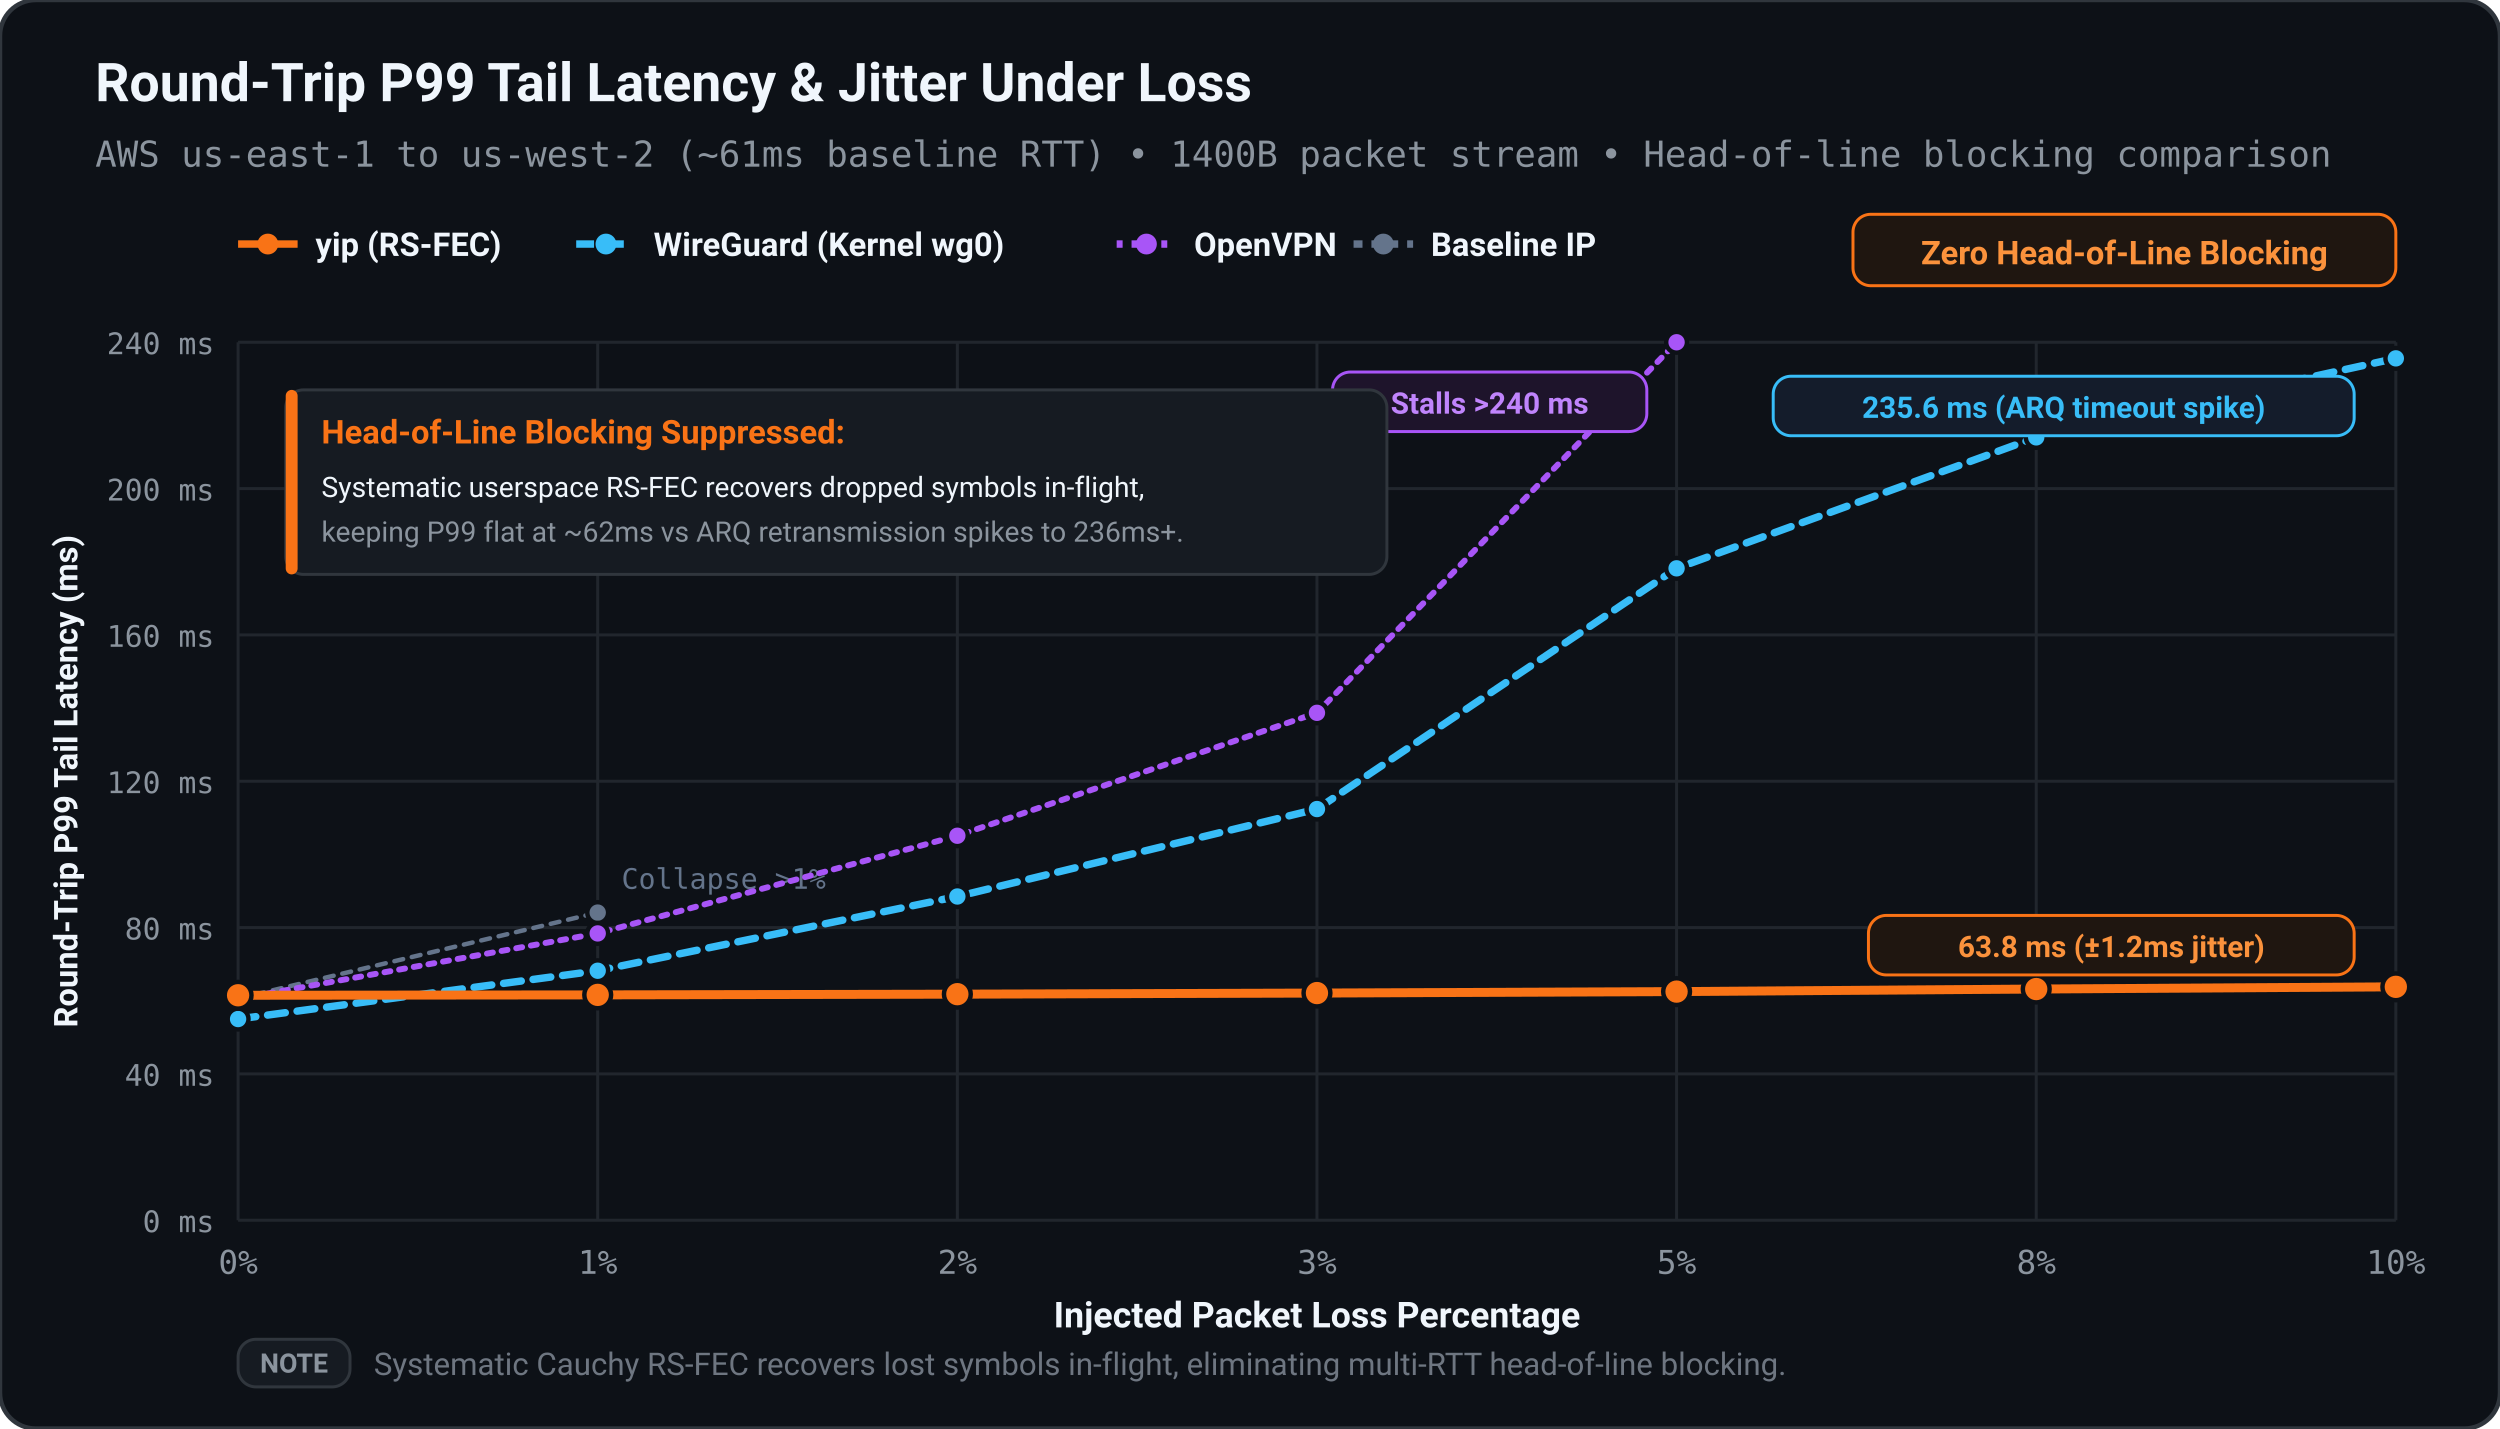
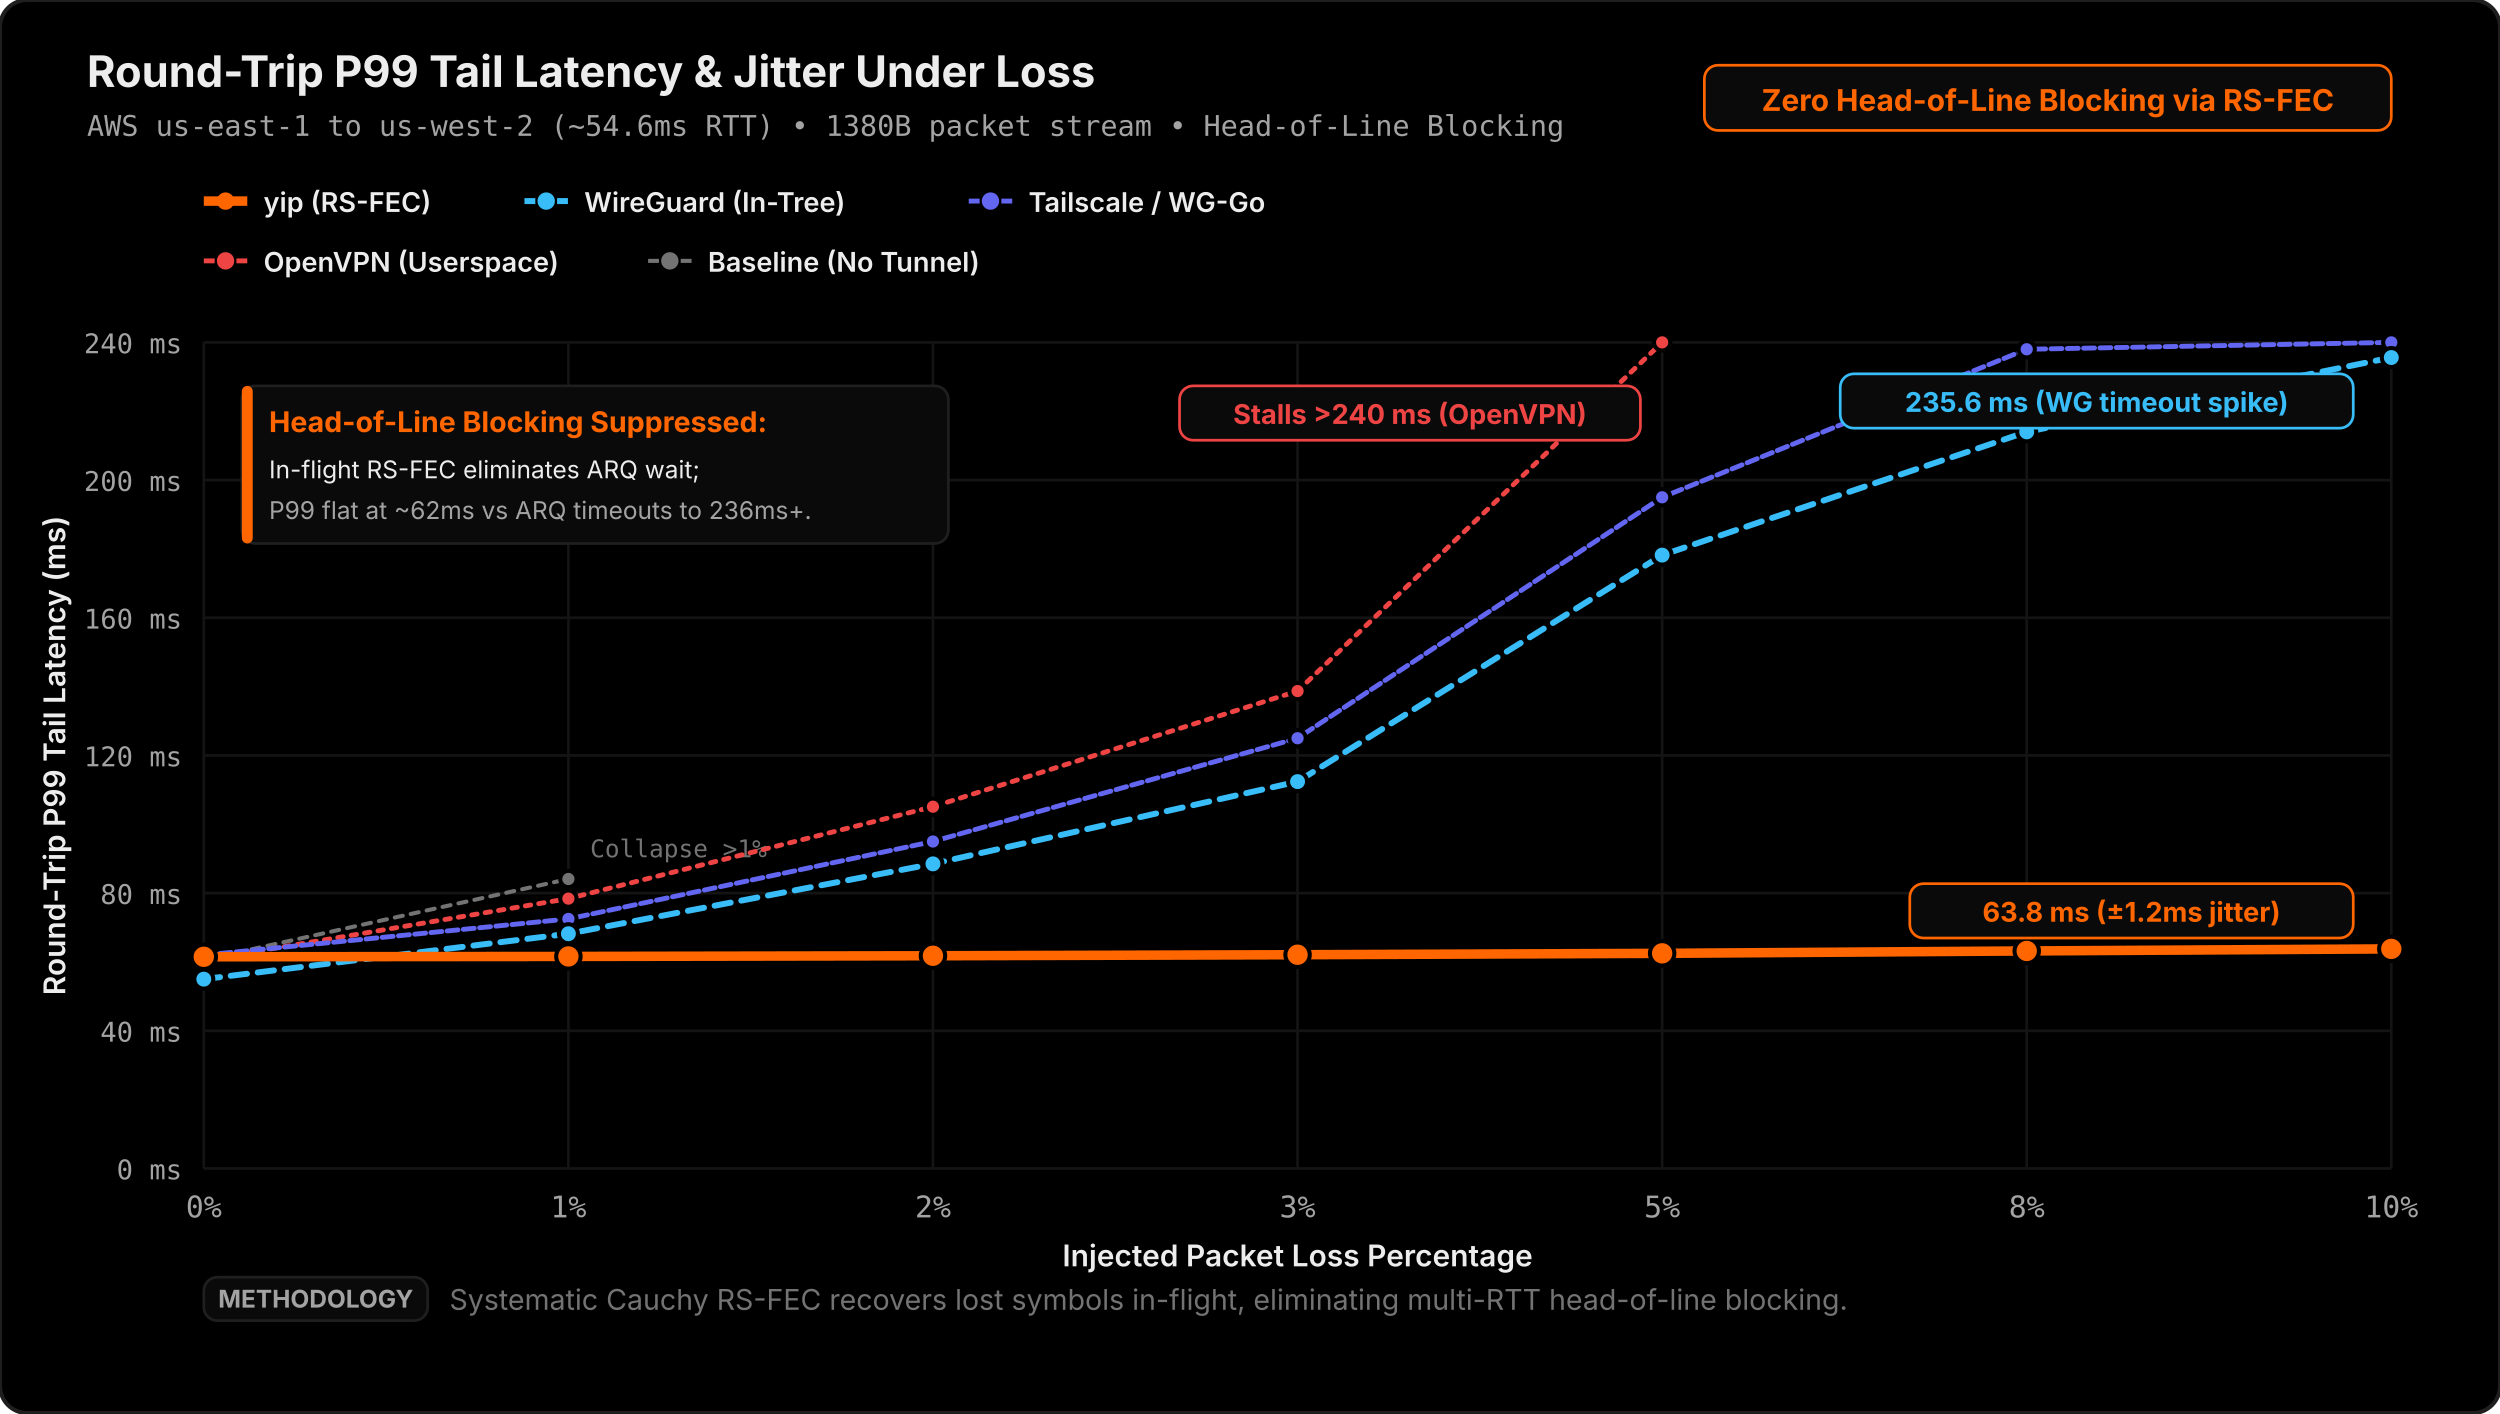
- <svg xmlns="http://www.w3.org/2000/svg" viewBox="0 0 840 480" width="100%" height="100%">
+ <svg xmlns="http://www.w3.org/2000/svg" viewBox="0 0 920 520" width="100%" height="100%">
  <defs>
    <style>
      text { text-rendering: geometricPrecision; }
    </style>
  </defs>
-   <rect width="100%" height="100%" rx="12" fill="#0d1117" stroke="#30363d" stroke-width="1.5" />
-   <text x="32.00" y="34.00" fill="#f0f6fc" font-size="18" font-family="ui-sans-serif, -apple-system, BlinkMacSystemFont, 'Segoe UI', Roboto, sans-serif" font-weight="bold" text-anchor="start">Round-Trip P99 Tail Latency &amp; Jitter Under Loss</text>
-   <text x="32.00" y="56.00" fill="#8b949e" font-size="12" font-family="ui-monospace, SFMono-Regular, Menlo, monospace" font-weight="normal" text-anchor="start">AWS us-east-1 to us-west-2 (~61ms baseline RTT) • 1400B packet stream • Head-of-line blocking comparison</text>
-   <line x1="80.00" y1="82.00" x2="100.00" y2="82.00" stroke="#f97316" stroke-width="2.50" />
-   <circle cx="90.00" cy="82.00" r="3.50" fill="#f97316" />
-   <text x="106.00" y="86.00" fill="#f0f6fc" font-size="11" font-family="ui-sans-serif, -apple-system, BlinkMacSystemFont, 'Segoe UI', Roboto, sans-serif" font-weight="600" text-anchor="start">yip (RS-FEC)</text>
-   <line x1="193.60" y1="82.00" x2="213.60" y2="82.00" stroke="#38bdf8" stroke-width="2.50" stroke-dasharray="6,4" />
-   <circle cx="203.60" cy="82.00" r="3.50" fill="#38bdf8" />
-   <text x="219.60" y="86.00" fill="#f0f6fc" font-size="11" font-family="ui-sans-serif, -apple-system, BlinkMacSystemFont, 'Segoe UI', Roboto, sans-serif" font-weight="600" text-anchor="start">WireGuard (Kernel wg0)</text>
-   <line x1="375.20" y1="82.00" x2="395.20" y2="82.00" stroke="#a855f7" stroke-width="2.50" stroke-dasharray="2,3" />
-   <circle cx="385.20" cy="82.00" r="3.50" fill="#a855f7" />
-   <text x="401.20" y="86.00" fill="#f0f6fc" font-size="11" font-family="ui-sans-serif, -apple-system, BlinkMacSystemFont, 'Segoe UI', Roboto, sans-serif" font-weight="600" text-anchor="start">OpenVPN</text>
-   <line x1="454.80" y1="82.00" x2="474.80" y2="82.00" stroke="#64748b" stroke-width="2.50" stroke-dasharray="3,3" />
-   <circle cx="464.80" cy="82.00" r="3.50" fill="#64748b" />
-   <text x="480.80" y="86.00" fill="#f0f6fc" font-size="11" font-family="ui-sans-serif, -apple-system, BlinkMacSystemFont, 'Segoe UI', Roboto, sans-serif" font-weight="600" text-anchor="start">Baseline IP</text>
-   <rect x="622.60" y="72.00" width="182.40" height="24.00" fill="#1f1610" rx="6.00" stroke="#f97316" stroke-width="1.00" />
-   <text x="713.80" y="88.80" fill="#fb923c" font-size="11" font-family="ui-sans-serif, -apple-system, BlinkMacSystemFont, 'Segoe UI', Roboto, sans-serif" font-weight="bold" text-anchor="middle">Zero Head-of-Line Blocking</text>
-   <line x1="80.00" y1="410.00" x2="805.00" y2="410.00" stroke="#21262d" stroke-width="1.00" />
-   <text x="72.00" y="414.00" fill="#8b949e" font-size="10" font-family="ui-monospace, SFMono-Regular, Menlo, monospace" font-weight="normal" text-anchor="end">0 ms</text>
-   <line x1="80.00" y1="360.83" x2="805.00" y2="360.83" stroke="#21262d" stroke-width="1.00" />
-   <text x="72.00" y="364.83" fill="#8b949e" font-size="10" font-family="ui-monospace, SFMono-Regular, Menlo, monospace" font-weight="normal" text-anchor="end">40 ms</text>
-   <line x1="80.00" y1="311.67" x2="805.00" y2="311.67" stroke="#21262d" stroke-width="1.00" />
-   <text x="72.00" y="315.67" fill="#8b949e" font-size="10" font-family="ui-monospace, SFMono-Regular, Menlo, monospace" font-weight="normal" text-anchor="end">80 ms</text>
-   <line x1="80.00" y1="262.50" x2="805.00" y2="262.50" stroke="#21262d" stroke-width="1.00" />
-   <text x="72.00" y="266.50" fill="#8b949e" font-size="10" font-family="ui-monospace, SFMono-Regular, Menlo, monospace" font-weight="normal" text-anchor="end">120 ms</text>
-   <line x1="80.00" y1="213.33" x2="805.00" y2="213.33" stroke="#21262d" stroke-width="1.00" />
-   <text x="72.00" y="217.33" fill="#8b949e" font-size="10" font-family="ui-monospace, SFMono-Regular, Menlo, monospace" font-weight="normal" text-anchor="end">160 ms</text>
-   <line x1="80.00" y1="164.17" x2="805.00" y2="164.17" stroke="#21262d" stroke-width="1.00" />
-   <text x="72.00" y="168.17" fill="#8b949e" font-size="10" font-family="ui-monospace, SFMono-Regular, Menlo, monospace" font-weight="normal" text-anchor="end">200 ms</text>
-   <line x1="80.00" y1="115.00" x2="805.00" y2="115.00" stroke="#21262d" stroke-width="1.00" />
-   <text x="72.00" y="119.00" fill="#8b949e" font-size="10" font-family="ui-monospace, SFMono-Regular, Menlo, monospace" font-weight="normal" text-anchor="end">240 ms</text>
-   <line x1="80.00" y1="115.00" x2="80.00" y2="410.00" stroke="#21262d" stroke-width="1.00" />
-   <text x="80.00" y="428.00" fill="#8b949e" font-size="11" font-family="ui-monospace, SFMono-Regular, Menlo, monospace" font-weight="normal" text-anchor="middle">0%</text>
-   <line x1="200.83" y1="115.00" x2="200.83" y2="410.00" stroke="#21262d" stroke-width="1.00" />
-   <text x="200.83" y="428.00" fill="#8b949e" font-size="11" font-family="ui-monospace, SFMono-Regular, Menlo, monospace" font-weight="normal" text-anchor="middle">1%</text>
-   <line x1="321.67" y1="115.00" x2="321.67" y2="410.00" stroke="#21262d" stroke-width="1.00" />
-   <text x="321.67" y="428.00" fill="#8b949e" font-size="11" font-family="ui-monospace, SFMono-Regular, Menlo, monospace" font-weight="normal" text-anchor="middle">2%</text>
-   <line x1="442.50" y1="115.00" x2="442.50" y2="410.00" stroke="#21262d" stroke-width="1.00" />
-   <text x="442.50" y="428.00" fill="#8b949e" font-size="11" font-family="ui-monospace, SFMono-Regular, Menlo, monospace" font-weight="normal" text-anchor="middle">3%</text>
-   <line x1="563.33" y1="115.00" x2="563.33" y2="410.00" stroke="#21262d" stroke-width="1.00" />
-   <text x="563.33" y="428.00" fill="#8b949e" font-size="11" font-family="ui-monospace, SFMono-Regular, Menlo, monospace" font-weight="normal" text-anchor="middle">5%</text>
-   <line x1="684.17" y1="115.00" x2="684.17" y2="410.00" stroke="#21262d" stroke-width="1.00" />
-   <text x="684.17" y="428.00" fill="#8b949e" font-size="11" font-family="ui-monospace, SFMono-Regular, Menlo, monospace" font-weight="normal" text-anchor="middle">8%</text>
-   <line x1="805.00" y1="115.00" x2="805.00" y2="410.00" stroke="#21262d" stroke-width="1.00" />
-   <text x="805.00" y="428.00" fill="#8b949e" font-size="11" font-family="ui-monospace, SFMono-Regular, Menlo, monospace" font-weight="normal" text-anchor="middle">10%</text>
-   <text x="442.50" y="446.00" fill="#f0f6fc" font-size="12" font-family="ui-sans-serif, -apple-system, BlinkMacSystemFont, 'Segoe UI', Roboto, sans-serif" font-weight="600" text-anchor="middle">Injected Packet Loss Percentage</text>
-   <text x="26.00" y="262.50" fill="#f0f6fc" font-size="11" font-family="ui-sans-serif, -apple-system, BlinkMacSystemFont, 'Segoe UI', Roboto, sans-serif" font-weight="600" text-anchor="middle" transform="rotate(-90 26.00 262.50)">Round-Trip P99 Tail Latency (ms)</text>
-   <polygon points="80.00,332.93 200.83,332.81 321.67,332.56 442.50,332.19 563.33,331.70 684.17,330.84 805.00,330.10 805.00,333.05 684.17,333.79 563.33,334.65 442.50,335.14 321.67,335.51 200.83,335.76 80.00,335.88" fill="#f97316" stroke="none" opacity="0.15" />
-   <polyline points="80.00,335.51 200.83,306.63" fill="none" stroke="#64748b" stroke-width="1.50" stroke-linecap="round" stroke-linejoin="round" stroke-dasharray="3,3" />
-   <circle cx="80.00" cy="335.51" r="3.50" fill="#64748b" stroke="#0d1117" stroke-width="1.50" />
-   <circle cx="200.83" cy="306.63" r="3.50" fill="#64748b" stroke="#0d1117" stroke-width="1.50" />
-   <text x="208.83" y="298.63" fill="#64748b" font-size="9.5" font-family="ui-monospace, SFMono-Regular, Menlo, monospace" font-weight="normal" text-anchor="start">Collapse &gt;1%</text>
-   <polyline points="80.00,335.64 200.83,313.63 321.67,280.81 442.50,239.51 563.33,115.00" fill="none" stroke="#a855f7" stroke-width="2.00" stroke-linecap="round" stroke-linejoin="round" stroke-dasharray="2,3" />
-   <circle cx="80.00" cy="335.64" r="3.50" fill="#a855f7" stroke="#0d1117" stroke-width="1.50" />
-   <circle cx="200.83" cy="313.63" r="3.50" fill="#a855f7" stroke="#0d1117" stroke-width="1.50" />
-   <circle cx="321.67" cy="280.81" r="3.50" fill="#a855f7" stroke="#0d1117" stroke-width="1.50" />
-   <circle cx="442.50" cy="239.51" r="3.50" fill="#a855f7" stroke="#0d1117" stroke-width="1.50" />
-   <circle cx="563.33" cy="115.00" r="3.50" fill="#a855f7" stroke="#0d1117" stroke-width="1.50" />
-   <rect x="447.73" y="125.00" width="105.60" height="20.00" fill="#1e142b" rx="6.00" stroke="#a855f7" stroke-width="1.00" />
-   <text x="500.53" y="139.00" fill="#c084fc" font-size="10" font-family="ui-sans-serif, -apple-system, BlinkMacSystemFont, 'Segoe UI', Roboto, sans-serif" font-weight="bold" text-anchor="middle">Stalls &gt;240 ms</text>
-   <polyline points="80.00,342.40 200.83,326.17 321.67,301.22 442.50,271.84 563.33,190.96 684.17,146.96 805.00,120.41" fill="none" stroke="#38bdf8" stroke-width="2.50" stroke-linecap="round" stroke-linejoin="round" stroke-dasharray="6,4" />
-   <circle cx="80.00" cy="342.40" r="3.50" fill="#38bdf8" stroke="#0d1117" stroke-width="1.50" />
-   <circle cx="200.83" cy="326.17" r="3.50" fill="#38bdf8" stroke="#0d1117" stroke-width="1.50" />
-   <circle cx="321.67" cy="301.22" r="3.50" fill="#38bdf8" stroke="#0d1117" stroke-width="1.50" />
-   <circle cx="442.50" cy="271.84" r="3.50" fill="#38bdf8" stroke="#0d1117" stroke-width="1.50" />
-   <circle cx="563.33" cy="190.96" r="3.50" fill="#38bdf8" stroke="#0d1117" stroke-width="1.50" />
-   <circle cx="684.17" cy="146.96" r="3.50" fill="#38bdf8" stroke="#0d1117" stroke-width="1.50" />
-   <circle cx="805.00" cy="120.41" r="3.50" fill="#38bdf8" stroke="#0d1117" stroke-width="1.50" />
-   <rect x="595.80" y="126.41" width="195.20" height="20.00" fill="#141c2b" rx="6.00" stroke="#38bdf8" stroke-width="1.00" />
-   <text x="693.40" y="140.41" fill="#38bdf8" font-size="10" font-family="ui-sans-serif, -apple-system, BlinkMacSystemFont, 'Segoe UI', Roboto, sans-serif" font-weight="bold" text-anchor="middle">235.6 ms (ARQ timeout spike)</text>
-   <polyline points="80.00,334.41 200.83,334.28 321.67,334.04 442.50,333.67 563.33,333.18 684.17,332.32 805.00,331.58" fill="none" stroke="#f97316" stroke-width="3.00" stroke-linecap="round" stroke-linejoin="round" />
-   <circle cx="80.00" cy="334.41" r="4.50" fill="#f97316" stroke="#0d1117" stroke-width="1.50" />
-   <circle cx="200.83" cy="334.28" r="4.50" fill="#f97316" stroke="#0d1117" stroke-width="1.50" />
-   <circle cx="321.67" cy="334.04" r="4.50" fill="#f97316" stroke="#0d1117" stroke-width="1.50" />
-   <circle cx="442.50" cy="333.67" r="4.50" fill="#f97316" stroke="#0d1117" stroke-width="1.50" />
-   <circle cx="563.33" cy="333.18" r="4.50" fill="#f97316" stroke="#0d1117" stroke-width="1.50" />
-   <circle cx="684.17" cy="332.32" r="4.50" fill="#f97316" stroke="#0d1117" stroke-width="1.50" />
-   <circle cx="805.00" cy="331.58" r="4.50" fill="#f97316" stroke="#0d1117" stroke-width="1.50" />
-   <rect x="627.80" y="307.58" width="163.20" height="20.00" fill="#1f1610" rx="6.00" stroke="#f97316" stroke-width="1.00" />
-   <text x="709.40" y="321.58" fill="#fb923c" font-size="10" font-family="ui-sans-serif, -apple-system, BlinkMacSystemFont, 'Segoe UI', Roboto, sans-serif" font-weight="bold" text-anchor="middle">63.8 ms (±1.2ms jitter)</text>
-   <rect x="96.00" y="131.00" width="370.00" height="62.00" fill="#161b22" rx="6.00" stroke="#30363d" stroke-width="1.00" aria-label="Head-of-Line Blocking Suppressed: Systematic userspace RS-FEC recovers dropped symbols in-flight, keeping P99 flat at ~62ms vs ARQ retransmission spikes to 236ms+" />
-   <rect x="96.00" y="131.00" width="4.00" height="62.00" fill="#f97316" rx="2.00" />
-   <text x="108.00" y="149.00" fill="#f97316" font-size="11" font-family="ui-sans-serif, -apple-system, BlinkMacSystemFont, 'Segoe UI', Roboto, sans-serif" font-weight="bold" text-anchor="start">Head-of-Line Blocking Suppressed:</text>
-   <text x="108.00" y="167.00" fill="#f0f6fc" font-size="9.5" font-family="ui-sans-serif, -apple-system, BlinkMacSystemFont, 'Segoe UI', Roboto, sans-serif" font-weight="normal" text-anchor="start">Systematic userspace RS-FEC recovers dropped symbols in-flight,</text>
-   <text x="108.00" y="182.00" fill="#8b949e" font-size="9.5" font-family="ui-sans-serif, -apple-system, BlinkMacSystemFont, 'Segoe UI', Roboto, sans-serif" font-weight="normal" text-anchor="start">keeping P99 flat at ~62ms vs ARQ retransmission spikes to 236ms+.</text>
-   <rect x="80.00" y="450.00" width="37.60" height="16.00" fill="#161b22" rx="6.00" stroke="#30363d" stroke-width="1.00" />
-   <text x="98.80" y="461.20" fill="#8b949e" font-size="9" font-family="ui-sans-serif, -apple-system, BlinkMacSystemFont, 'Segoe UI', Roboto, sans-serif" font-weight="bold" text-anchor="middle">NOTE</text>
-   <text x="125.60" y="462.00" fill="#6e7681" font-size="10.5" font-family="ui-sans-serif, -apple-system, BlinkMacSystemFont, 'Segoe UI', Roboto, sans-serif" font-weight="normal" text-anchor="start">Systematic Cauchy RS-FEC recovers lost symbols in-flight, eliminating multi-RTT head-of-line blocking.</text>
+   <rect width="100%" height="100%" rx="10" fill="#000000" stroke="#1f1f1f" stroke-width="1.5" />
+   <text x="32.00" y="32.00" fill="#ededed" font-size="16" font-family="'Inter', -apple-system, BlinkMacSystemFont, 'Segoe UI', Roboto, sans-serif" font-weight="bold" text-anchor="start">Round-Trip P99 Tail Latency &amp; Jitter Under Loss</text>
+   <text x="32.00" y="50.00" fill="#a3a3a3" font-size="10.5" font-family="'JetBrains Mono', ui-monospace, SFMono-Regular, Menlo, Monaco, Consolas, monospace" font-weight="normal" text-anchor="start">AWS us-east-1 to us-west-2 (~54.6ms RTT) • 1380B packet stream • Head-of-Line Blocking</text>
+   <rect x="627.20" y="24.00" width="252.80" height="24.00" fill="#0a0a0a" rx="5.00" stroke="#ff6600" stroke-width="1.00" />
+   <text x="753.60" y="40.80" fill="#ff6600" font-size="11" font-family="'Inter', -apple-system, BlinkMacSystemFont, 'Segoe UI', Roboto, sans-serif" font-weight="bold" text-anchor="middle">Zero Head-of-Line Blocking via RS-FEC</text>
+   <line x1="75.00" y1="74.00" x2="91.00" y2="74.00" stroke="#ff6600" stroke-width="3.50" />
+   <circle cx="83.00" cy="74.00" r="3.20" fill="#ff6600" />
+   <text x="97.00" y="78.00" fill="#ededed" font-size="10" font-family="'Inter', -apple-system, BlinkMacSystemFont, 'Segoe UI', Roboto, sans-serif" font-weight="600" text-anchor="start">yip (RS-FEC)</text>
+   <line x1="193.00" y1="74.00" x2="209.00" y2="74.00" stroke="#38bdf8" stroke-width="2.20" stroke-dasharray="4,2" />
+   <circle cx="201.00" cy="74.00" r="3.20" fill="#38bdf8" />
+   <text x="215.00" y="78.00" fill="#ededed" font-size="10" font-family="'Inter', -apple-system, BlinkMacSystemFont, 'Segoe UI', Roboto, sans-serif" font-weight="600" text-anchor="start">WireGuard (In-Tree)</text>
+   <line x1="356.50" y1="74.00" x2="372.50" y2="74.00" stroke="#6366f1" stroke-width="1.80" stroke-dasharray="4,2" />
+   <circle cx="364.50" cy="74.00" r="3.20" fill="#6366f1" />
+   <text x="378.50" y="78.00" fill="#ededed" font-size="10" font-family="'Inter', -apple-system, BlinkMacSystemFont, 'Segoe UI', Roboto, sans-serif" font-weight="600" text-anchor="start">Tailscale / WG-Go</text>
+   <line x1="75.00" y1="96.00" x2="91.00" y2="96.00" stroke="#ef4444" stroke-width="1.80" stroke-dasharray="4,2" />
+   <circle cx="83.00" cy="96.00" r="3.20" fill="#ef4444" />
+   <text x="97.00" y="100.00" fill="#ededed" font-size="10" font-family="'Inter', -apple-system, BlinkMacSystemFont, 'Segoe UI', Roboto, sans-serif" font-weight="600" text-anchor="start">OpenVPN (Userspace)</text>
+   <line x1="238.50" y1="96.00" x2="254.50" y2="96.00" stroke="#737373" stroke-width="1.50" stroke-dasharray="4,2" />
+   <circle cx="246.50" cy="96.00" r="3.20" fill="#737373" />
+   <text x="260.50" y="100.00" fill="#ededed" font-size="10" font-family="'Inter', -apple-system, BlinkMacSystemFont, 'Segoe UI', Roboto, sans-serif" font-weight="600" text-anchor="start">Baseline (No Tunnel)</text>
+   <line x1="75.00" y1="430.00" x2="880.00" y2="430.00" stroke="#141414" stroke-width="1.00" />
+   <text x="67.00" y="434.00" fill="#a3a3a3" font-size="10" font-family="'JetBrains Mono', ui-monospace, SFMono-Regular, Menlo, Monaco, Consolas, monospace" font-weight="normal" text-anchor="end">0 ms</text>
+   <line x1="75.00" y1="379.33" x2="880.00" y2="379.33" stroke="#141414" stroke-width="1.00" />
+   <text x="67.00" y="383.33" fill="#a3a3a3" font-size="10" font-family="'JetBrains Mono', ui-monospace, SFMono-Regular, Menlo, Monaco, Consolas, monospace" font-weight="normal" text-anchor="end">40 ms</text>
+   <line x1="75.00" y1="328.67" x2="880.00" y2="328.67" stroke="#141414" stroke-width="1.00" />
+   <text x="67.00" y="332.67" fill="#a3a3a3" font-size="10" font-family="'JetBrains Mono', ui-monospace, SFMono-Regular, Menlo, Monaco, Consolas, monospace" font-weight="normal" text-anchor="end">80 ms</text>
+   <line x1="75.00" y1="278.00" x2="880.00" y2="278.00" stroke="#141414" stroke-width="1.00" />
+   <text x="67.00" y="282.00" fill="#a3a3a3" font-size="10" font-family="'JetBrains Mono', ui-monospace, SFMono-Regular, Menlo, Monaco, Consolas, monospace" font-weight="normal" text-anchor="end">120 ms</text>
+   <line x1="75.00" y1="227.33" x2="880.00" y2="227.33" stroke="#141414" stroke-width="1.00" />
+   <text x="67.00" y="231.33" fill="#a3a3a3" font-size="10" font-family="'JetBrains Mono', ui-monospace, SFMono-Regular, Menlo, Monaco, Consolas, monospace" font-weight="normal" text-anchor="end">160 ms</text>
+   <line x1="75.00" y1="176.67" x2="880.00" y2="176.67" stroke="#141414" stroke-width="1.00" />
+   <text x="67.00" y="180.67" fill="#a3a3a3" font-size="10" font-family="'JetBrains Mono', ui-monospace, SFMono-Regular, Menlo, Monaco, Consolas, monospace" font-weight="normal" text-anchor="end">200 ms</text>
+   <line x1="75.00" y1="126.00" x2="880.00" y2="126.00" stroke="#141414" stroke-width="1.00" />
+   <text x="67.00" y="130.00" fill="#a3a3a3" font-size="10" font-family="'JetBrains Mono', ui-monospace, SFMono-Regular, Menlo, Monaco, Consolas, monospace" font-weight="normal" text-anchor="end">240 ms</text>
+   <line x1="75.00" y1="126.00" x2="75.00" y2="430.00" stroke="#141414" stroke-width="1.00" />
+   <text x="75.00" y="448.00" fill="#a3a3a3" font-size="11" font-family="'JetBrains Mono', ui-monospace, SFMono-Regular, Menlo, Monaco, Consolas, monospace" font-weight="normal" text-anchor="middle">0%</text>
+   <line x1="209.17" y1="126.00" x2="209.17" y2="430.00" stroke="#141414" stroke-width="1.00" />
+   <text x="209.17" y="448.00" fill="#a3a3a3" font-size="11" font-family="'JetBrains Mono', ui-monospace, SFMono-Regular, Menlo, Monaco, Consolas, monospace" font-weight="normal" text-anchor="middle">1%</text>
+   <line x1="343.33" y1="126.00" x2="343.33" y2="430.00" stroke="#141414" stroke-width="1.00" />
+   <text x="343.33" y="448.00" fill="#a3a3a3" font-size="11" font-family="'JetBrains Mono', ui-monospace, SFMono-Regular, Menlo, Monaco, Consolas, monospace" font-weight="normal" text-anchor="middle">2%</text>
+   <line x1="477.50" y1="126.00" x2="477.50" y2="430.00" stroke="#141414" stroke-width="1.00" />
+   <text x="477.50" y="448.00" fill="#a3a3a3" font-size="11" font-family="'JetBrains Mono', ui-monospace, SFMono-Regular, Menlo, Monaco, Consolas, monospace" font-weight="normal" text-anchor="middle">3%</text>
+   <line x1="611.67" y1="126.00" x2="611.67" y2="430.00" stroke="#141414" stroke-width="1.00" />
+   <text x="611.67" y="448.00" fill="#a3a3a3" font-size="11" font-family="'JetBrains Mono', ui-monospace, SFMono-Regular, Menlo, Monaco, Consolas, monospace" font-weight="normal" text-anchor="middle">5%</text>
+   <line x1="745.83" y1="126.00" x2="745.83" y2="430.00" stroke="#141414" stroke-width="1.00" />
+   <text x="745.83" y="448.00" fill="#a3a3a3" font-size="11" font-family="'JetBrains Mono', ui-monospace, SFMono-Regular, Menlo, Monaco, Consolas, monospace" font-weight="normal" text-anchor="middle">8%</text>
+   <line x1="880.00" y1="126.00" x2="880.00" y2="430.00" stroke="#141414" stroke-width="1.00" />
+   <text x="880.00" y="448.00" fill="#a3a3a3" font-size="11" font-family="'JetBrains Mono', ui-monospace, SFMono-Regular, Menlo, Monaco, Consolas, monospace" font-weight="normal" text-anchor="middle">10%</text>
+   <text x="477.50" y="466.00" fill="#ededed" font-size="11" font-family="'Inter', -apple-system, BlinkMacSystemFont, 'Segoe UI', Roboto, sans-serif" font-weight="600" text-anchor="middle">Injected Packet Loss Percentage</text>
+   <text x="24.00" y="278.00" fill="#ededed" font-size="11" font-family="'Inter', -apple-system, BlinkMacSystemFont, 'Segoe UI', Roboto, sans-serif" font-weight="600" text-anchor="middle" transform="rotate(-90 24.00 278.00)">Round-Trip P99 Tail Latency (ms)</text>
+   <polygon points="75.00,350.58 209.17,350.45 343.33,350.20 477.50,349.82 611.67,349.31 745.83,348.43 880.00,347.67 880.00,350.71 745.83,351.47 611.67,352.35 477.50,352.86 343.33,353.24 209.17,353.49 75.00,353.62" fill="#ff6600" stroke="none" opacity="0.15" />
+   <polyline points="75.00,353.24 209.17,323.47" fill="none" stroke="#737373" stroke-width="1.50" stroke-linecap="round" stroke-linejoin="round" stroke-dasharray="3,3" />
+   <circle cx="75.00" cy="353.24" r="3.00" fill="#737373" stroke="#000000" stroke-width="1.50" />
+   <circle cx="209.17" cy="323.47" r="3.00" fill="#737373" stroke="#000000" stroke-width="1.50" />
+   <text x="217.17" y="315.47" fill="#737373" font-size="9.0" font-family="'JetBrains Mono', ui-monospace, SFMono-Regular, Menlo, Monaco, Consolas, monospace" font-weight="normal" text-anchor="start">Collapse &gt;1%</text>
+   <polyline points="75.00,353.37 209.17,330.69 343.33,296.87 477.50,254.31 611.67,126.00" fill="none" stroke="#ef4444" stroke-width="1.80" stroke-linecap="round" stroke-linejoin="round" stroke-dasharray="2,3" />
+   <circle cx="75.00" cy="353.37" r="3.00" fill="#ef4444" stroke="#000000" stroke-width="1.50" />
+   <circle cx="209.17" cy="330.69" r="3.00" fill="#ef4444" stroke="#000000" stroke-width="1.50" />
+   <circle cx="343.33" cy="296.87" r="3.00" fill="#ef4444" stroke="#000000" stroke-width="1.50" />
+   <circle cx="477.50" cy="254.31" r="3.00" fill="#ef4444" stroke="#000000" stroke-width="1.50" />
+   <circle cx="611.67" cy="126.00" r="3.00" fill="#ef4444" stroke="#000000" stroke-width="1.50" />
+   <rect x="434.07" y="142.00" width="169.60" height="20.00" fill="#0a0a0a" rx="5.00" stroke="#ef4444" stroke-width="1.00" />
+   <text x="518.87" y="156.00" fill="#ef4444" font-size="10" font-family="'Inter', -apple-system, BlinkMacSystemFont, 'Segoe UI', Roboto, sans-serif" font-weight="bold" text-anchor="middle">Stalls &gt;240 ms (OpenVPN)</text>
+   <polyline points="75.00,351.47 209.17,338.17 343.33,309.67 477.50,271.67 611.67,183.00 745.83,128.53 880.00,126.00" fill="none" stroke="#6366f1" stroke-width="1.80" stroke-linecap="round" stroke-linejoin="round" stroke-dasharray="4,2" />
+   <circle cx="75.00" cy="351.47" r="3.00" fill="#6366f1" stroke="#000000" stroke-width="1.50" />
+   <circle cx="209.17" cy="338.17" r="3.00" fill="#6366f1" stroke="#000000" stroke-width="1.50" />
+   <circle cx="343.33" cy="309.67" r="3.00" fill="#6366f1" stroke="#000000" stroke-width="1.50" />
+   <circle cx="477.50" cy="271.67" r="3.00" fill="#6366f1" stroke="#000000" stroke-width="1.50" />
+   <circle cx="611.67" cy="183.00" r="3.00" fill="#6366f1" stroke="#000000" stroke-width="1.50" />
+   <circle cx="745.83" cy="128.53" r="3.00" fill="#6366f1" stroke="#000000" stroke-width="1.50" />
+   <circle cx="880.00" cy="126.00" r="3.00" fill="#6366f1" stroke="#000000" stroke-width="1.50" />
+   <polyline points="75.00,360.33 209.17,343.61 343.33,317.90 477.50,287.63 611.67,204.28 745.83,158.93 880.00,131.57" fill="none" stroke="#38bdf8" stroke-width="2.20" stroke-linecap="round" stroke-linejoin="round" stroke-dasharray="6,4" />
+   <circle cx="75.00" cy="360.33" r="3.50" fill="#38bdf8" stroke="#000000" stroke-width="1.50" />
+   <circle cx="209.17" cy="343.61" r="3.50" fill="#38bdf8" stroke="#000000" stroke-width="1.50" />
+   <circle cx="343.33" cy="317.90" r="3.50" fill="#38bdf8" stroke="#000000" stroke-width="1.50" />
+   <circle cx="477.50" cy="287.63" r="3.50" fill="#38bdf8" stroke="#000000" stroke-width="1.50" />
+   <circle cx="611.67" cy="204.28" r="3.50" fill="#38bdf8" stroke="#000000" stroke-width="1.50" />
+   <circle cx="745.83" cy="158.93" r="3.50" fill="#38bdf8" stroke="#000000" stroke-width="1.50" />
+   <circle cx="880.00" cy="131.57" r="3.50" fill="#38bdf8" stroke="#000000" stroke-width="1.50" />
+   <rect x="677.20" y="137.57" width="188.80" height="20.00" fill="#0a0a0a" rx="5.00" stroke="#38bdf8" stroke-width="1.00" />
+   <text x="771.60" y="151.57" fill="#38bdf8" font-size="10" font-family="'Inter', -apple-system, BlinkMacSystemFont, 'Segoe UI', Roboto, sans-serif" font-weight="bold" text-anchor="middle">235.6 ms (WG timeout spike)</text>
+   <polyline points="75.00,352.10 209.17,351.97 343.33,351.72 477.50,351.34 611.67,350.83 745.83,349.95 880.00,349.19" fill="none" stroke="#ff6600" stroke-width="3.50" stroke-linecap="round" stroke-linejoin="round" />
+   <circle cx="75.00" cy="352.10" r="4.50" fill="#ff6600" stroke="#000000" stroke-width="1.50" />
+   <circle cx="209.17" cy="351.97" r="4.50" fill="#ff6600" stroke="#000000" stroke-width="1.50" />
+   <circle cx="343.33" cy="351.72" r="4.50" fill="#ff6600" stroke="#000000" stroke-width="1.50" />
+   <circle cx="477.50" cy="351.34" r="4.50" fill="#ff6600" stroke="#000000" stroke-width="1.50" />
+   <circle cx="611.67" cy="350.83" r="4.50" fill="#ff6600" stroke="#000000" stroke-width="1.50" />
+   <circle cx="745.83" cy="349.95" r="4.50" fill="#ff6600" stroke="#000000" stroke-width="1.50" />
+   <circle cx="880.00" cy="349.19" r="4.50" fill="#ff6600" stroke="#000000" stroke-width="1.50" />
+   <rect x="702.80" y="325.19" width="163.20" height="20.00" fill="#0a0a0a" rx="5.00" stroke="#ff6600" stroke-width="1.00" />
+   <text x="784.40" y="339.19" fill="#ff6600" font-size="10" font-family="'Inter', -apple-system, BlinkMacSystemFont, 'Segoe UI', Roboto, sans-serif" font-weight="bold" text-anchor="middle">63.8 ms (±1.2ms jitter)</text>
+   <rect x="89.00" y="142.00" width="260.00" height="58.00" fill="#0a0a0a" rx="5.00" stroke="#1f1f1f" stroke-width="1.00" aria-label="Head-of-Line Blocking Suppressed: Systematic userspace RS-FEC recovers dropped symbols in-flight, keeping P99 flat at ~62ms vs ARQ retransmission spikes to 236ms+" />
+   <rect x="89.00" y="142.00" width="4.00" height="58.00" fill="#ff6600" rx="2.00" />
+   <text x="99.00" y="159.00" fill="#ff6600" font-size="10.5" font-family="'Inter', -apple-system, BlinkMacSystemFont, 'Segoe UI', Roboto, sans-serif" font-weight="bold" text-anchor="start">Head-of-Line Blocking Suppressed:</text>
+   <text x="99.00" y="176.00" fill="#ededed" font-size="9.0" font-family="'Inter', -apple-system, BlinkMacSystemFont, 'Segoe UI', Roboto, sans-serif" font-weight="normal" text-anchor="start">In-flight RS-FEC eliminates ARQ wait;</text>
+   <text x="99.00" y="191.00" fill="#a3a3a3" font-size="9.0" font-family="'Inter', -apple-system, BlinkMacSystemFont, 'Segoe UI', Roboto, sans-serif" font-weight="normal" text-anchor="start">P99 flat at ~62ms vs ARQ timeouts to 236ms+.</text>
+   <rect x="75.00" y="470.00" width="82.40" height="16.00" fill="#0a0a0a" rx="5.00" stroke="#1f1f1f" stroke-width="1.00" />
+   <text x="116.20" y="481.20" fill="#a3a3a3" font-size="9" font-family="'Inter', -apple-system, BlinkMacSystemFont, 'Segoe UI', Roboto, sans-serif" font-weight="bold" text-anchor="middle">METHODOLOGY</text>
+   <text x="165.40" y="482.00" fill="#737373" font-size="10.5" font-family="'Inter', -apple-system, BlinkMacSystemFont, 'Segoe UI', Roboto, sans-serif" font-weight="normal" text-anchor="start">Systematic Cauchy RS-FEC recovers lost symbols in-flight, eliminating multi-RTT head-of-line blocking.</text>
</svg>
